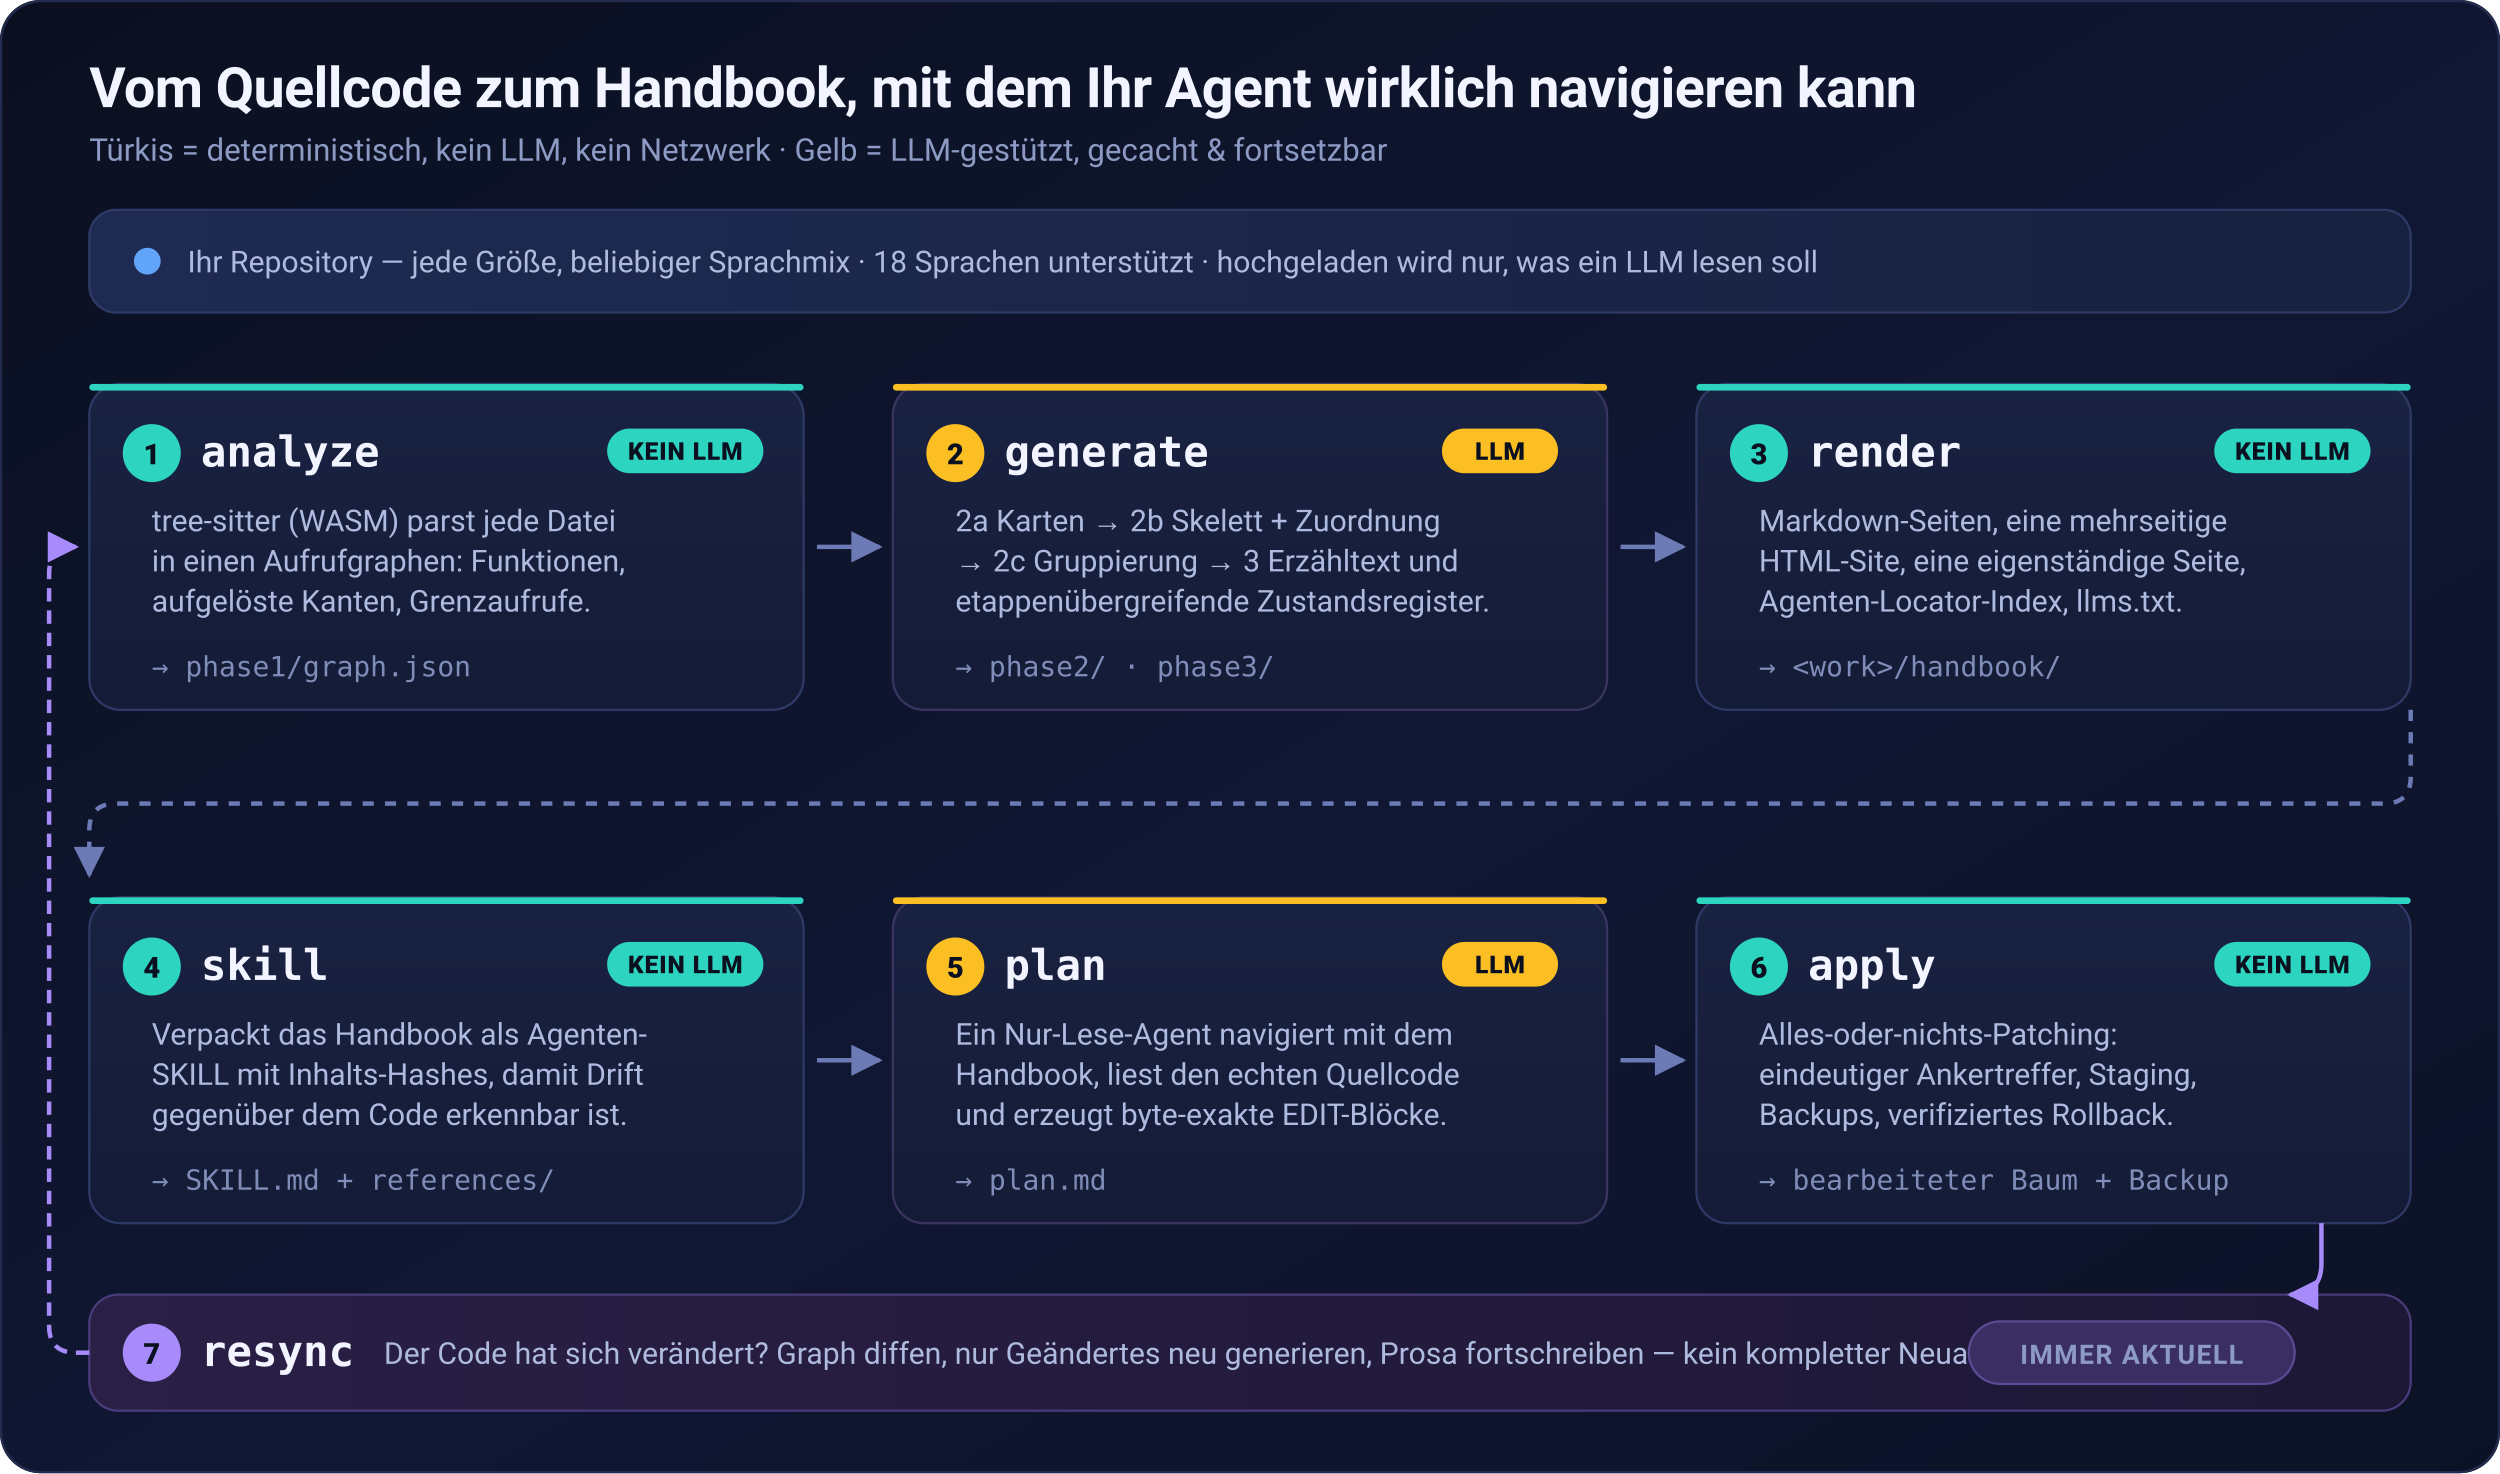
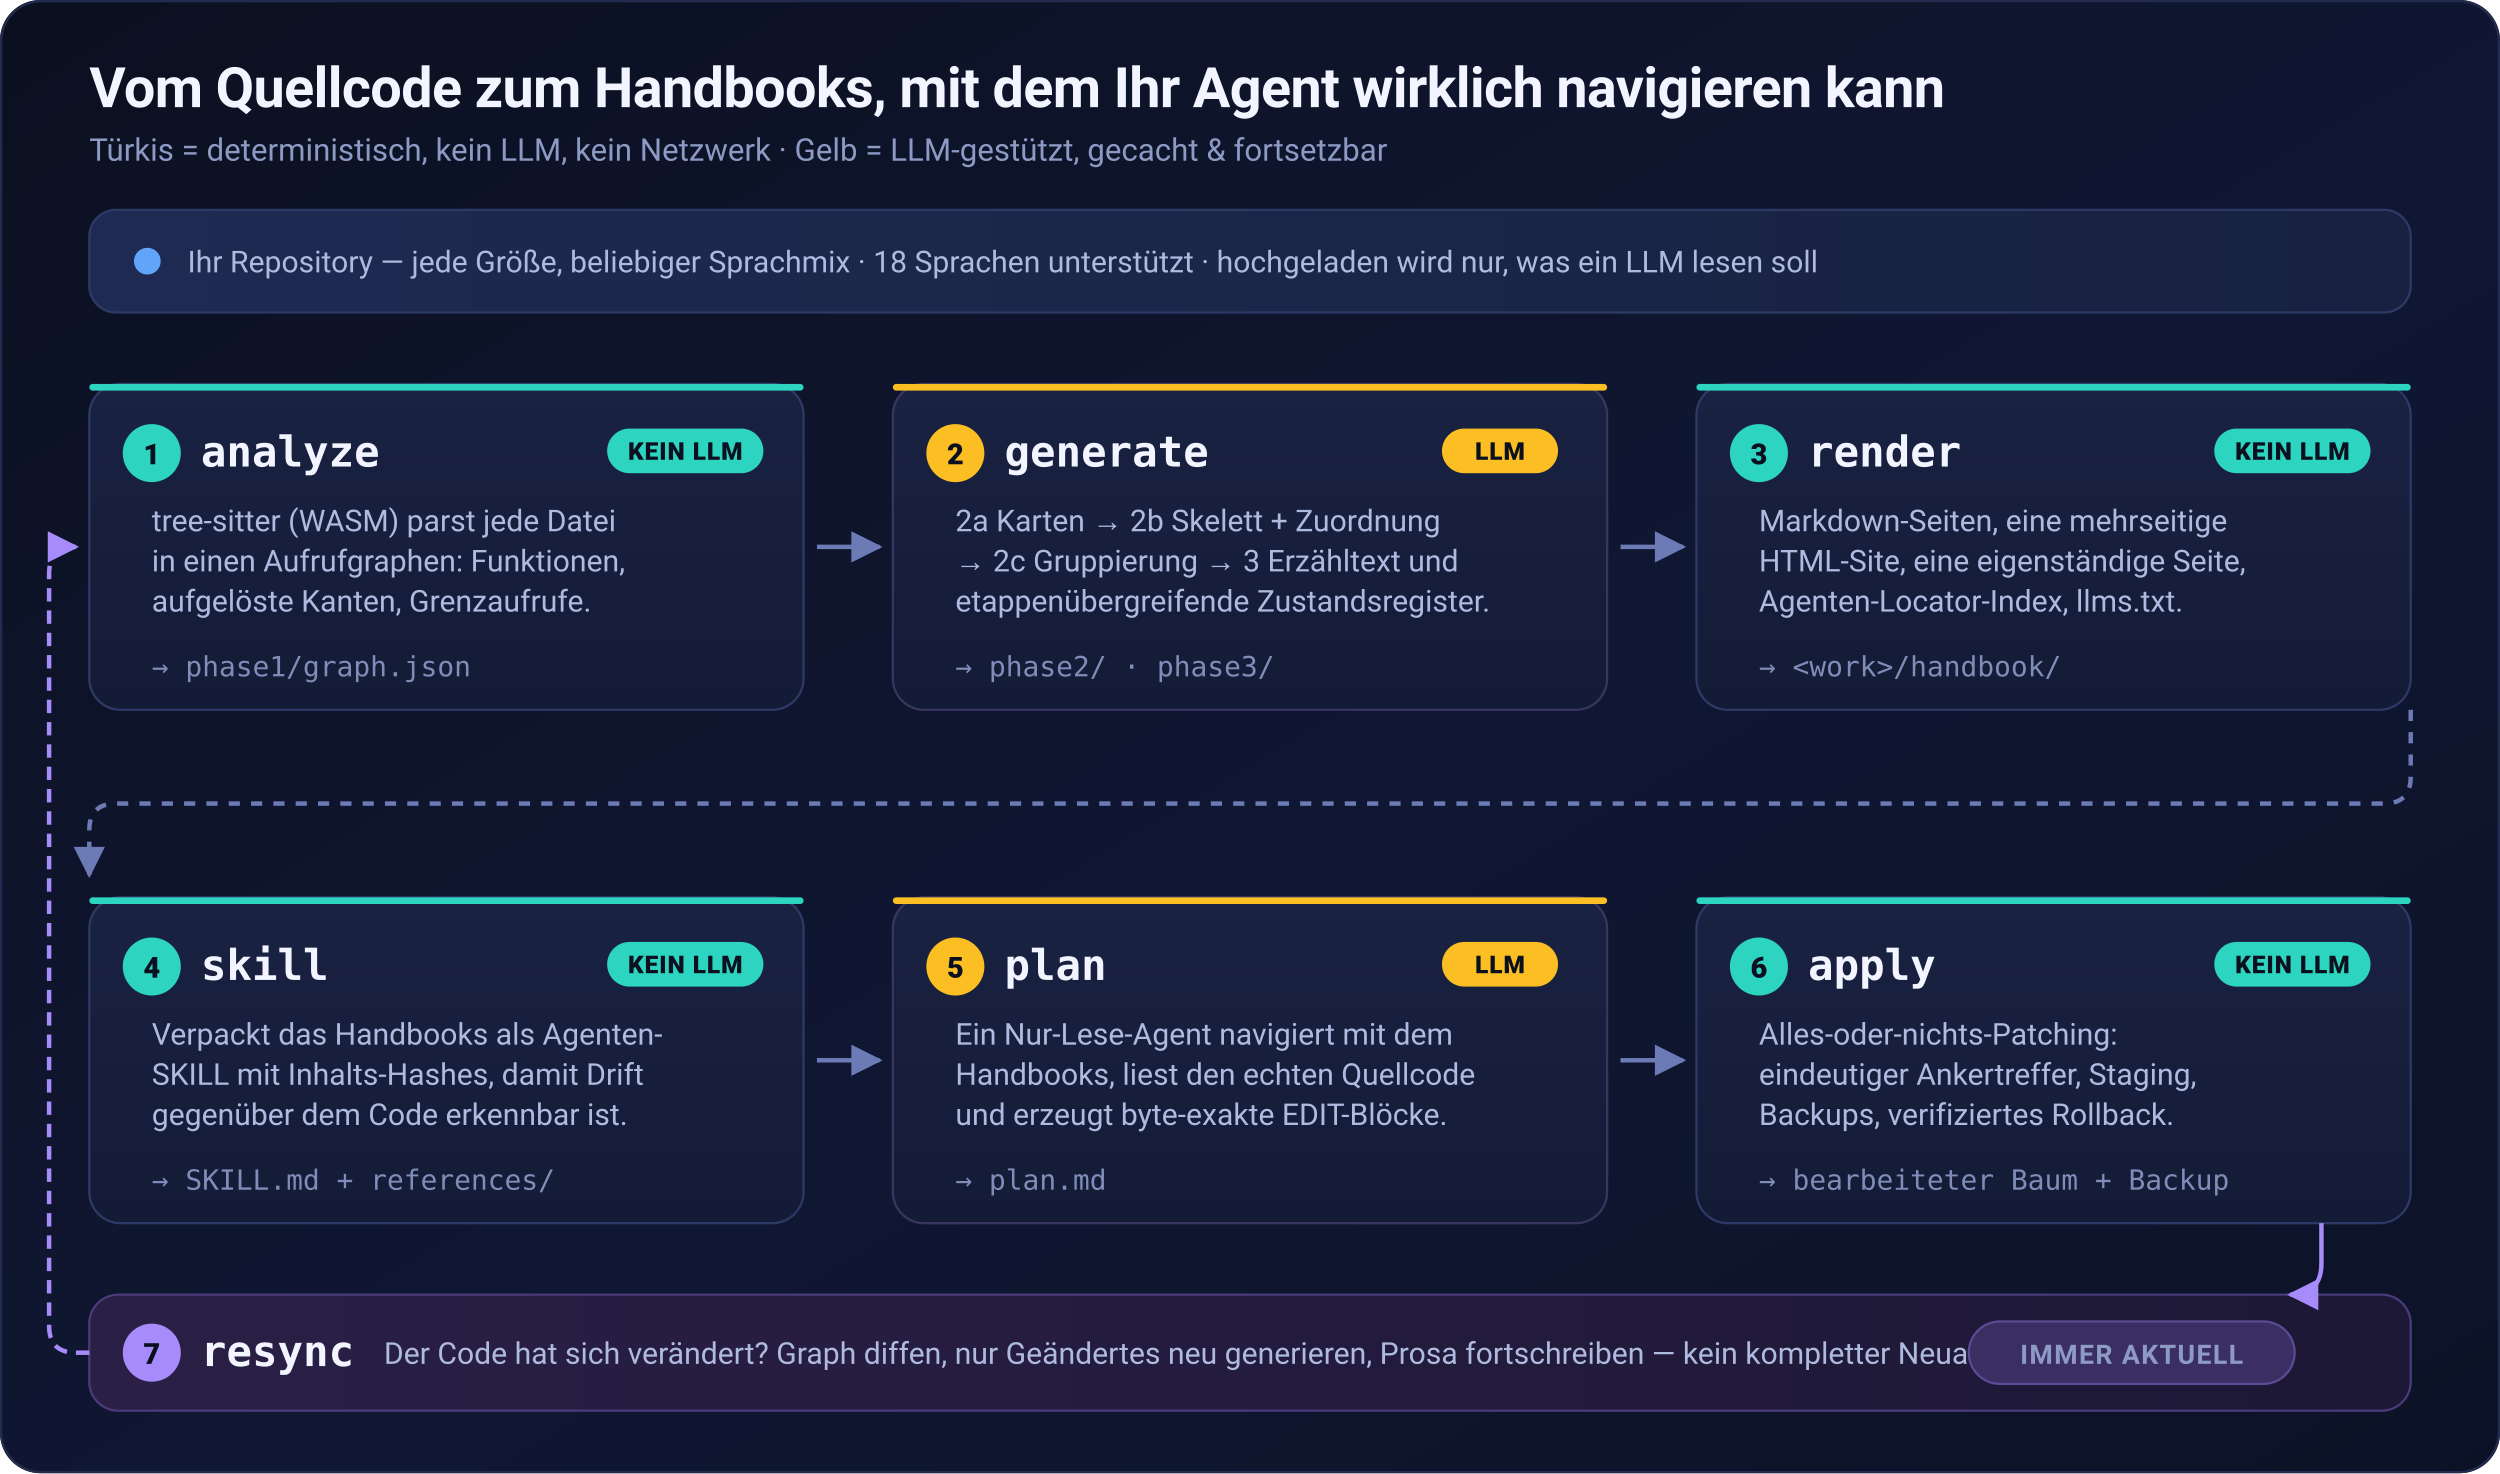
- <svg xmlns="http://www.w3.org/2000/svg" width="1120" height="660" viewBox="0 0 1120 660" role="img" aria-label="Handbook end-to-end pipeline: analyze, generate, render, skill, plan, apply, and the resync feedback loop">
+ <svg xmlns="http://www.w3.org/2000/svg" width="1120" height="660" viewBox="0 0 1120 660" role="img" aria-label="Handbooks end-to-end pipeline: analyze, generate, render, skill, plan, apply, and the resync feedback loop">
  <defs>
    <linearGradient id="bg" x1="0" y1="0" x2="1" y2="1">
      <stop offset="0%" stop-color="#0B1020" />
      <stop offset="55%" stop-color="#101733" />
      <stop offset="100%" stop-color="#0C1226" />
    </linearGradient>
    <linearGradient id="cardG" x1="0" y1="0" x2="0" y2="1">
      <stop offset="0%" stop-color="#1A2242" />
      <stop offset="100%" stop-color="#141B36" />
    </linearGradient>
    <linearGradient id="srcG" x1="0" y1="0" x2="1" y2="0">
      <stop offset="0%" stop-color="#1E2A52" />
      <stop offset="100%" stop-color="#182140" />
    </linearGradient>
    <linearGradient id="syncG" x1="0" y1="0" x2="1" y2="0">
      <stop offset="0%" stop-color="#2A1F45" />
      <stop offset="100%" stop-color="#1D1836" />
    </linearGradient>
    <marker id="arrow" viewBox="0 0 10 10" refX="9" refY="5" markerWidth="7" markerHeight="7" orient="auto-start-reverse">
      <path d="M 0 0 L 10 5 L 0 10 z" fill="#6C7BB5" />
    </marker>
    <marker id="arrowV" viewBox="0 0 10 10" refX="9" refY="5" markerWidth="7" markerHeight="7" orient="auto-start-reverse">
      <path d="M 0 0 L 10 5 L 0 10 z" fill="#A78BFA" />
    </marker>
    <style>
      .t   { font-family: -apple-system, BlinkMacSystemFont, "Segoe UI", Roboto, "Helvetica Neue", Arial, sans-serif; }
      .m   { font-family: ui-monospace, SFMono-Regular, "SF Mono", Menlo, Consolas, monospace; }
      .h1  { fill:#F2F5FF; font-size:25px; font-weight:700; letter-spacing:-0.3px; }
      .sub { fill:#8C9AC4; font-size:14px; }
      .cmd { fill:#F2F5FF; font-size:19px; font-weight:700; }
      .num { fill:#0B1020; font-size:13px; font-weight:800; }
      .body{ fill:#AEBBDF; font-size:13.5px; }
      .out { fill:#7F8DB8; font-size:12.5px; }
      .tagT{ fill:#0B1020; font-size:11px; font-weight:800; letter-spacing:0.4px; }
      .lbl { fill:#8C9AC4; font-size:12px; letter-spacing:0.6px; font-weight:700; }
    </style>
  </defs>
  <rect width="1120" height="660" rx="18" fill="url(#bg)" />
  <rect x="0.5" y="0.5" width="1119" height="659" rx="18" fill="none" stroke="#232C4E" />
-   <text class="t h1" x="40" y="48">Vom Quellcode zum Handbook, mit dem Ihr Agent wirklich navigieren kann</text>
+   <text class="t h1" x="40" y="48">Vom Quellcode zum Handbooks, mit dem Ihr Agent wirklich navigieren kann</text>
  <text class="t sub" x="40" y="72">Türkis = deterministisch, kein LLM, kein Netzwerk  ·  Gelb = LLM-gestützt, gecacht &amp; fortsetzbar</text>
  <rect x="40" y="94" width="1040" height="46" rx="12" fill="url(#srcG)" stroke="#2E3A66" />
  <circle cx="66" cy="117" r="6" fill="#60A5FA" />
  <text class="t body" x="84" y="122" fill="#CBD5F5">Ihr Repository — jede Größe, beliebiger Sprachmix · 18 Sprachen unterstützt · hochgeladen wird nur, was ein LLM lesen soll</text>
  <rect x="40" y="172" width="320" height="146" rx="14" fill="url(#cardG)" stroke="#2E3A66" />
  <rect x="40" y="172" width="320" height="3" rx="1.5" fill="#2DD4BF" />
  <circle cx="68" cy="203" r="13" fill="#2DD4BF" />
  <text class="t num" x="68" y="208" text-anchor="middle">1</text>
  <text class="m cmd" x="90" y="209">analyze</text>
  <rect x="272" y="192" width="70" height="20" rx="10" fill="#2DD4BF" />
  <text class="t tagT" x="307" y="206" text-anchor="middle">KEIN LLM</text>
  <text class="t body" x="40" y="238">
    <tspan x="68">tree-sitter (WASM) parst jede Datei</tspan>
    <tspan x="68" dy="18">in einen Aufrufgraphen: Funktionen,</tspan>
    <tspan x="68" dy="18">aufgelöste Kanten, Grenzaufrufe.</tspan>
  </text>
  <text class="m out" x="68" y="303">→ phase1/graph.json</text>
  <rect x="400" y="172" width="320" height="146" rx="14" fill="url(#cardG)" stroke="#3A3560" />
  <rect x="400" y="172" width="320" height="3" rx="1.5" fill="#FBBF24" />
  <circle cx="428" cy="203" r="13" fill="#FBBF24" />
  <text class="t num" x="428" y="208" text-anchor="middle">2</text>
  <text class="m cmd" x="450" y="209">generate</text>
  <rect x="646" y="192" width="52" height="20" rx="10" fill="#FBBF24" />
  <text class="t tagT" x="672" y="206" text-anchor="middle">LLM</text>
  <text class="t body" x="400" y="238">
    <tspan x="428">2a Karten → 2b Skelett + Zuordnung</tspan>
    <tspan x="428" dy="18">→ 2c Gruppierung → 3 Erzähltext und</tspan>
    <tspan x="428" dy="18">etappenübergreifende Zustandsregister.</tspan>
  </text>
  <text class="m out" x="428" y="303">→ phase2/ · phase3/</text>
  <rect x="760" y="172" width="320" height="146" rx="14" fill="url(#cardG)" stroke="#2E3A66" />
  <rect x="760" y="172" width="320" height="3" rx="1.5" fill="#2DD4BF" />
  <circle cx="788" cy="203" r="13" fill="#2DD4BF" />
  <text class="t num" x="788" y="208" text-anchor="middle">3</text>
  <text class="m cmd" x="810" y="209">render</text>
  <rect x="992" y="192" width="70" height="20" rx="10" fill="#2DD4BF" />
  <text class="t tagT" x="1027" y="206" text-anchor="middle">KEIN LLM</text>
  <text class="t body" x="760" y="238">
    <tspan x="788">Markdown-Seiten, eine mehrseitige</tspan>
    <tspan x="788" dy="18">HTML-Site, eine eigenständige Seite,</tspan>
    <tspan x="788" dy="18">Agenten-Locator-Index, llms.txt.</tspan>
  </text>
  <text class="m out" x="788" y="303">→ &lt;work&gt;/handbook/</text>
  <line x1="366" y1="245" x2="394" y2="245" stroke="#6C7BB5" stroke-width="2" marker-end="url(#arrow)" />
  <line x1="726" y1="245" x2="754" y2="245" stroke="#6C7BB5" stroke-width="2" marker-end="url(#arrow)" />
  <path d="M 1080 318 L 1080 348 Q 1080 360 1068 360 L 52 360 Q 40 360 40 372 L 40 392" fill="none" stroke="#6C7BB5" stroke-width="2" stroke-dasharray="5 5" marker-end="url(#arrow)" />
  <rect x="40" y="402" width="320" height="146" rx="14" fill="url(#cardG)" stroke="#2E3A66" />
  <rect x="40" y="402" width="320" height="3" rx="1.5" fill="#2DD4BF" />
  <circle cx="68" cy="433" r="13" fill="#2DD4BF" />
  <text class="t num" x="68" y="438" text-anchor="middle">4</text>
  <text class="m cmd" x="90" y="439">skill</text>
  <rect x="272" y="422" width="70" height="20" rx="10" fill="#2DD4BF" />
  <text class="t tagT" x="307" y="436" text-anchor="middle">KEIN LLM</text>
  <text class="t body" x="40" y="468">
-     <tspan x="68">Verpackt das Handbook als Agenten-</tspan>
+     <tspan x="68">Verpackt das Handbooks als Agenten-</tspan>
    <tspan x="68" dy="18">SKILL mit Inhalts-Hashes, damit Drift</tspan>
    <tspan x="68" dy="18">gegenüber dem Code erkennbar ist.</tspan>
  </text>
  <text class="m out" x="68" y="533">→ SKILL.md + references/</text>
  <rect x="400" y="402" width="320" height="146" rx="14" fill="url(#cardG)" stroke="#3A3560" />
  <rect x="400" y="402" width="320" height="3" rx="1.5" fill="#FBBF24" />
  <circle cx="428" cy="433" r="13" fill="#FBBF24" />
  <text class="t num" x="428" y="438" text-anchor="middle">5</text>
  <text class="m cmd" x="450" y="439">plan</text>
  <rect x="646" y="422" width="52" height="20" rx="10" fill="#FBBF24" />
  <text class="t tagT" x="672" y="436" text-anchor="middle">LLM</text>
  <text class="t body" x="400" y="468">
    <tspan x="428">Ein Nur-Lese-Agent navigiert mit dem</tspan>
-     <tspan x="428" dy="18">Handbook, liest den echten Quellcode</tspan>
+     <tspan x="428" dy="18">Handbooks, liest den echten Quellcode</tspan>
    <tspan x="428" dy="18">und erzeugt byte-exakte EDIT-Blöcke.</tspan>
  </text>
  <text class="m out" x="428" y="533">→ plan.md</text>
  <rect x="760" y="402" width="320" height="146" rx="14" fill="url(#cardG)" stroke="#2E3A66" />
  <rect x="760" y="402" width="320" height="3" rx="1.5" fill="#2DD4BF" />
  <circle cx="788" cy="433" r="13" fill="#2DD4BF" />
  <text class="t num" x="788" y="438" text-anchor="middle">6</text>
  <text class="m cmd" x="810" y="439">apply</text>
  <rect x="992" y="422" width="70" height="20" rx="10" fill="#2DD4BF" />
  <text class="t tagT" x="1027" y="436" text-anchor="middle">KEIN LLM</text>
  <text class="t body" x="760" y="468">
    <tspan x="788">Alles-oder-nichts-Patching:</tspan>
    <tspan x="788" dy="18">eindeutiger Ankertreffer, Staging,</tspan>
    <tspan x="788" dy="18">Backups, verifiziertes Rollback.</tspan>
  </text>
  <text class="m out" x="788" y="533">→ bearbeiteter Baum + Backup</text>
  <line x1="366" y1="475" x2="394" y2="475" stroke="#6C7BB5" stroke-width="2" marker-end="url(#arrow)" />
  <line x1="726" y1="475" x2="754" y2="475" stroke="#6C7BB5" stroke-width="2" marker-end="url(#arrow)" />
  <rect x="40" y="580" width="1040" height="52" rx="13" fill="url(#syncG)" stroke="#4A3B7A" />
  <circle cx="68" cy="606" r="13" fill="#A78BFA" />
  <text class="t num" x="68" y="611" text-anchor="middle">7</text>
  <text class="m cmd" x="90" y="612" font-size="17">resync</text>
  <text class="t body" x="172" y="611">Der Code hat sich verändert? Graph diffen, nur Geändertes neu generieren, Prosa fortschreiben — kein kompletter Neuaufbau.</text>
  <path d="M 1040 548 L 1040 566 Q 1040 580 1026 580" fill="none" stroke="#A78BFA" stroke-width="2" marker-end="url(#arrowV)" />
  <path d="M 40 606 L 34 606 Q 22 606 22 594 L 22 257 Q 22 245 34 245 L 34 245" fill="none" stroke="#A78BFA" stroke-width="2" stroke-dasharray="6 4" marker-end="url(#arrowV)" />
  <rect x="882" y="592" width="146" height="28" rx="14" fill="#3B2E63" stroke="#5B4A94" />
  <text class="t lbl" x="955" y="611" text-anchor="middle" fill="#C4B5FD" font-size="11.5">IMMER AKTUELL</text>
</svg>
